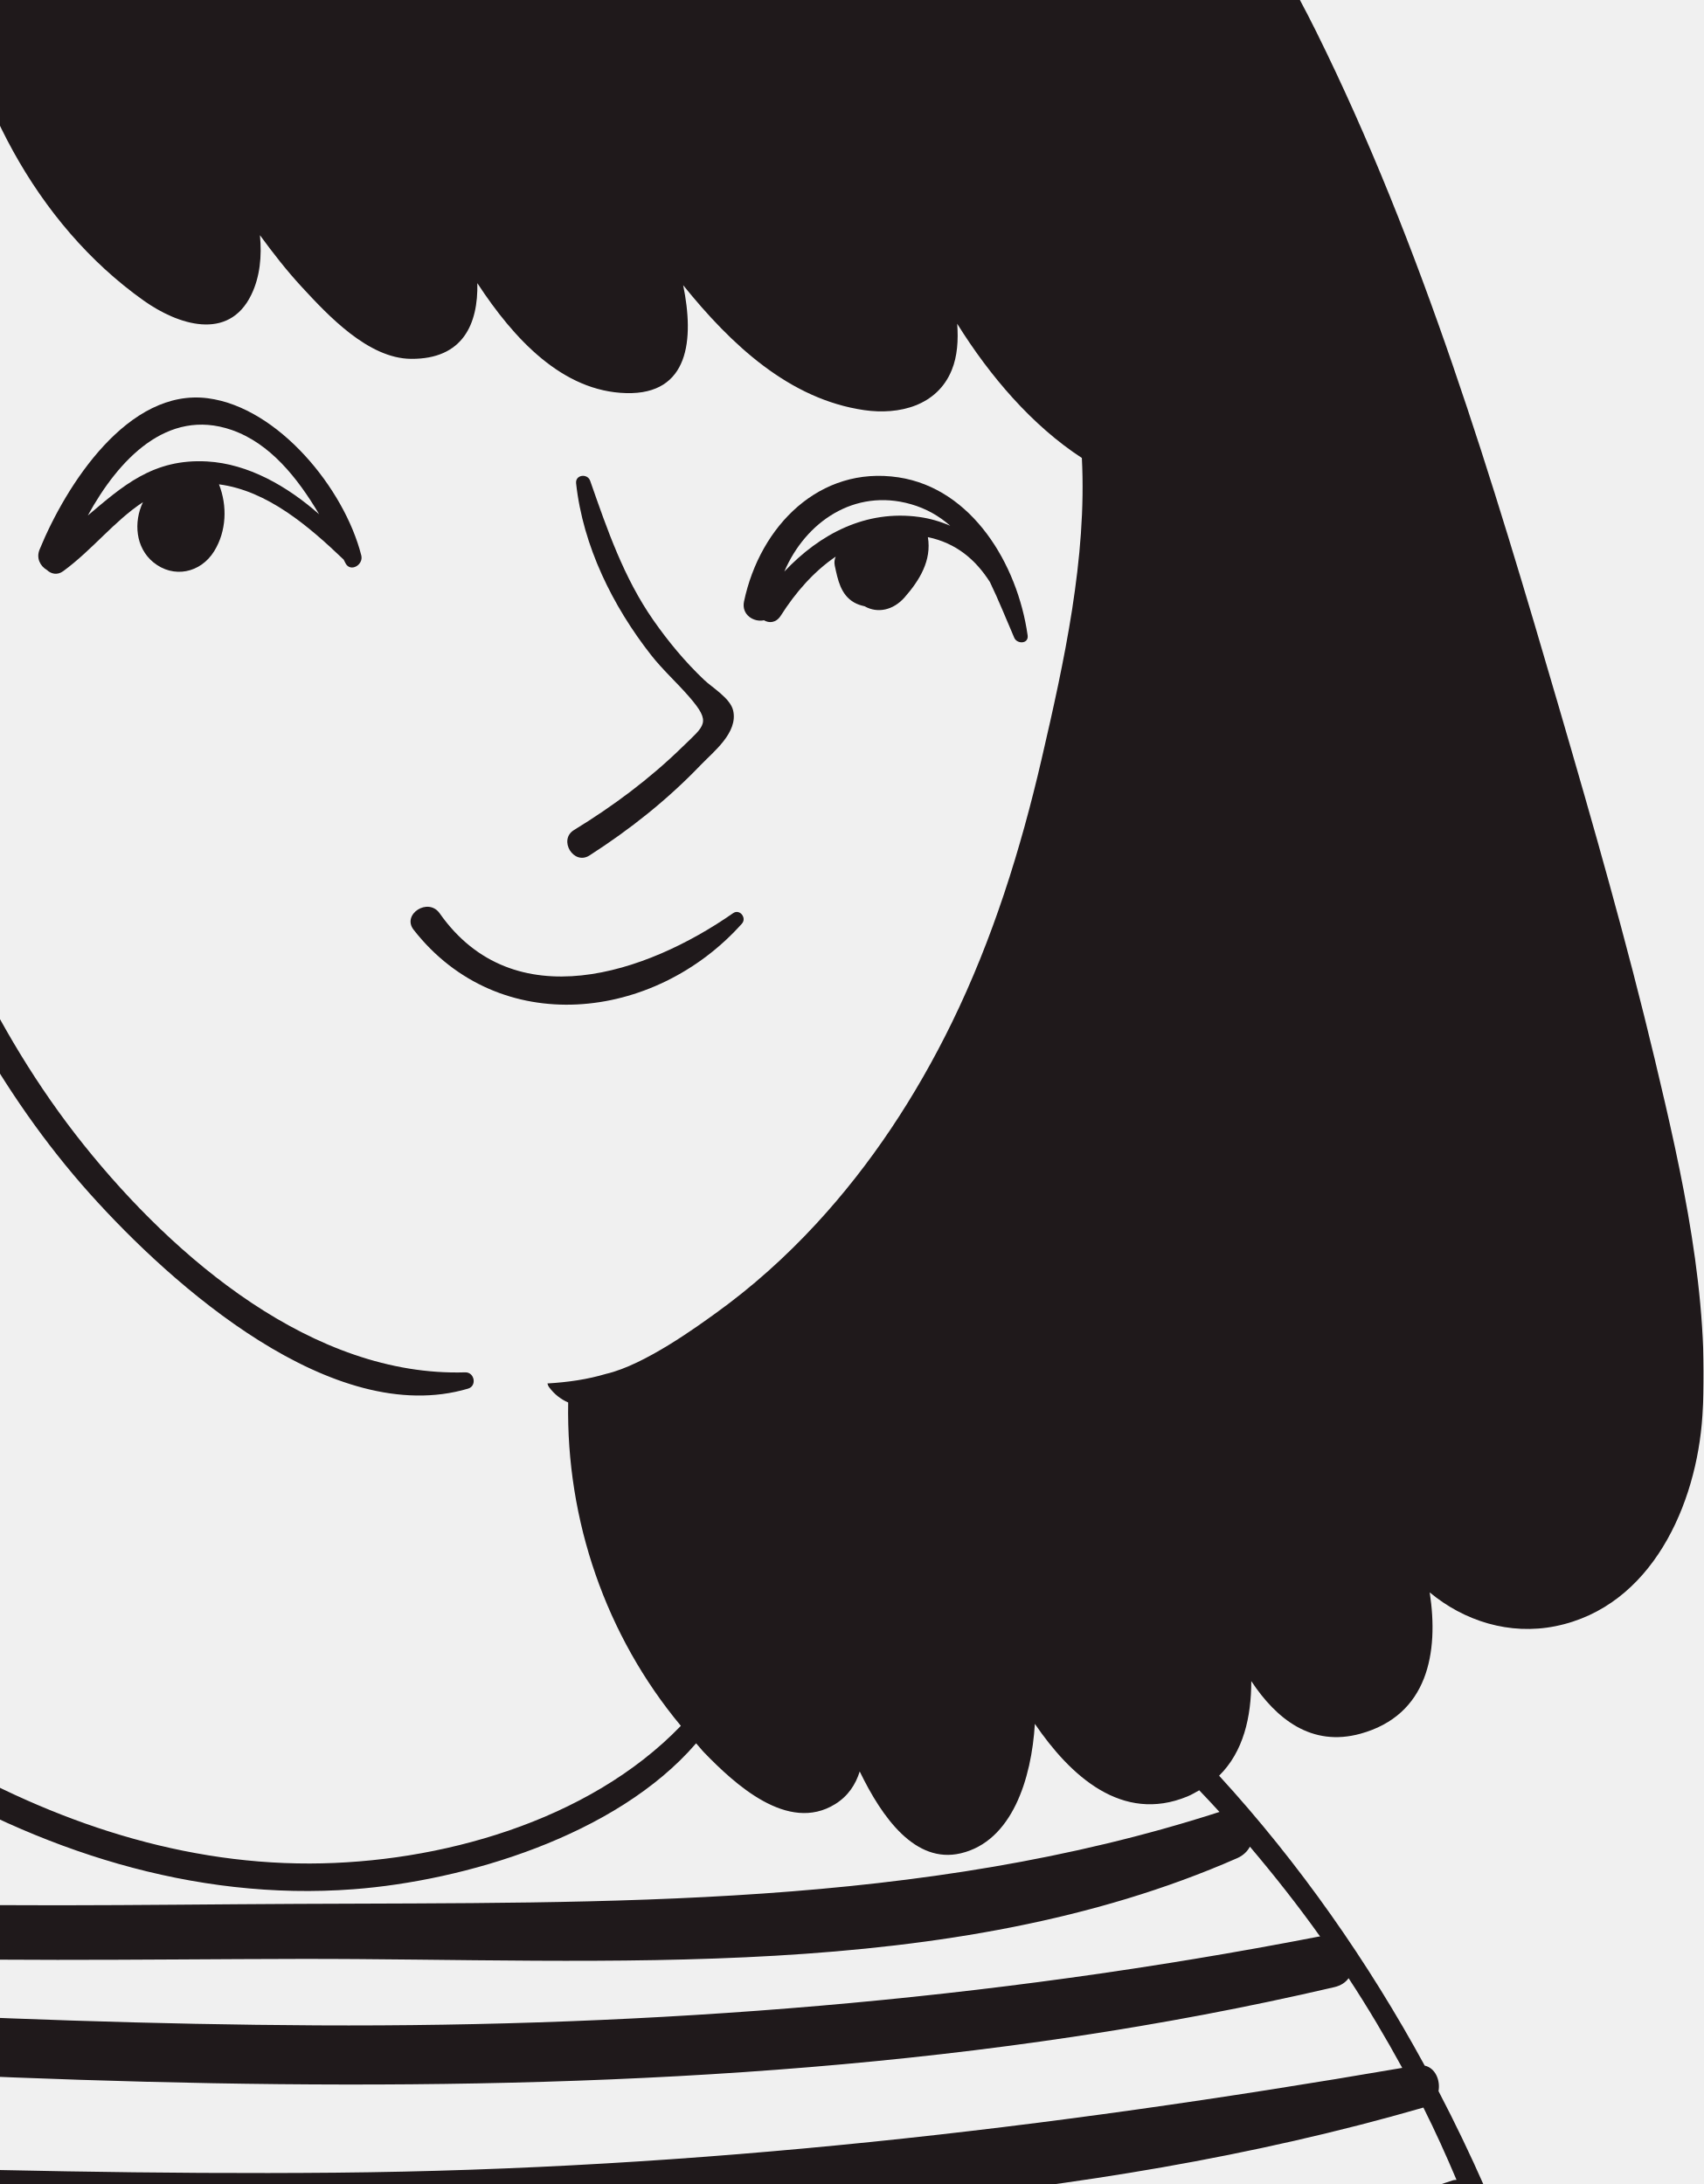
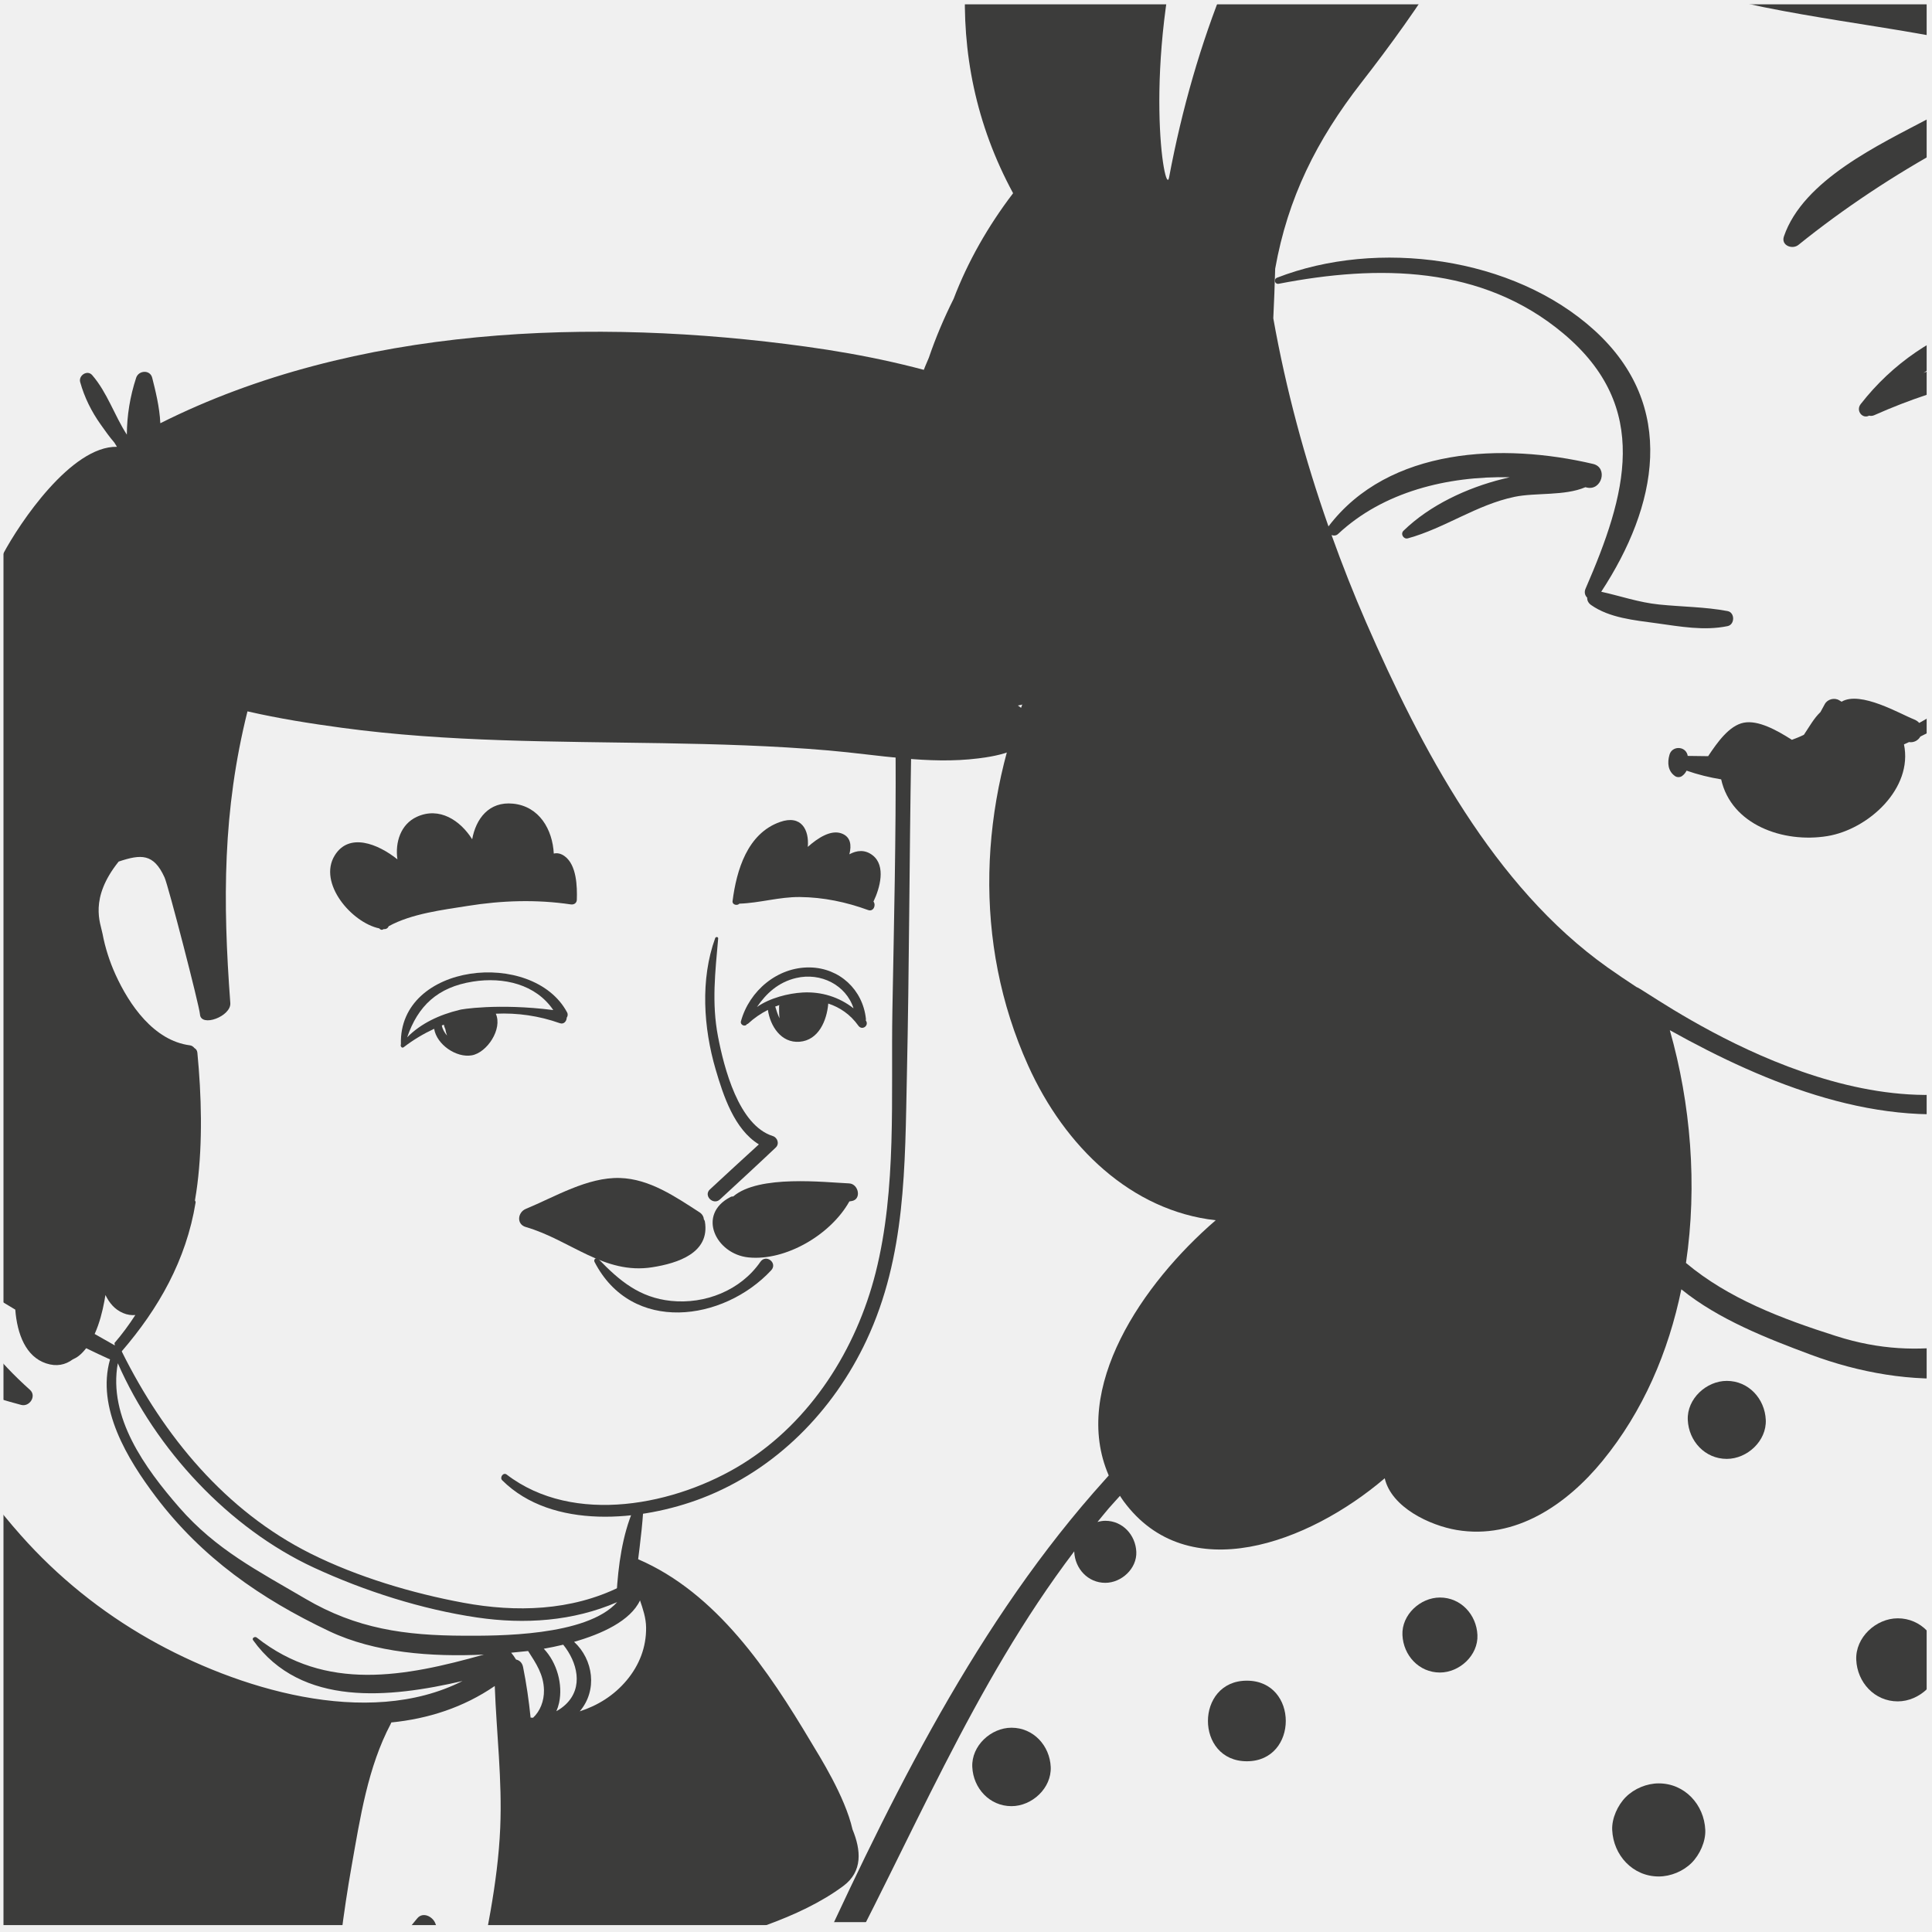
- <svg xmlns="http://www.w3.org/2000/svg" xmlns:xlink="http://www.w3.org/1999/xlink" width="195px" height="250px" viewBox="0 0 195 250" version="1.1">
+ <svg xmlns="http://www.w3.org/2000/svg" xmlns:xlink="http://www.w3.org/1999/xlink" width="223px" height="223px" viewBox="0 0 223 223" version="1.1">
  <defs>
-     <polygon id="path-1" points="7.81644933e-15 0 295.964 0 295.964 327.354 0 327.354" />
+     <polygon id="path-1" points="0.383 222.138 222.383 222.138 222.383 0.138 0.383 0.138" />
+     <polygon id="path-3" points="225.352 0.724 225.352 315.499 0.18 315.499 0.18 0.724" />
+     <polygon id="path-5" points="0.383 0.764 0.383 247.844 172.544 247.844 172.544 0.764" />
  </defs>
  <g id="home" stroke="none" stroke-width="1" fill="none" fill-rule="evenodd">
-     <g id="Tablet" transform="translate(-66, -2358)">
-       <g id="hausfrau" transform="translate(-35, 2301)">
-         <g id="Page-1">
-           <g id="Group-15" transform="translate(0, 0.482063)">
-             <g id="Group-14">
-               <g>
-                 <mask id="mask-2" fill="white">
-                   <use xlink:href="#path-1" />
-                 </mask>
-                 <g id="Clip-13" />
-                 <path d="M240.553,263.928 C206.345,274.974 170.643,274.281 135.017,274.452 C98.999,274.623 61.333,275.926 26.194,266.992 C26.134,266.977 26.081,266.979 26.024,266.966 C27.76,262.847 29.686,258.88 31.753,255.017 C32.816,256.244 34.084,257.302 35.613,258.129 C44.47,262.907 51.468,257.077 56.55,248.924 C58.812,253.407 62.179,257.246 66.874,259.769 C74.238,263.725 83.265,263.585 89.785,258.786 C105.305,268.303 123.1,274.173 141.488,272.775 C154.013,271.823 171.495,266.735 180.661,256.071 C180.973,256.412 181.248,256.78 181.57,257.114 C185.039,260.694 191.15,266.393 196.568,263.036 C198.061,262.111 198.915,260.789 199.384,259.294 C201.961,264.625 205.754,269.88 210.933,268.668 C216.825,267.289 219.045,260.122 219.427,253.846 C223.489,259.8 229.403,265.246 236.876,262.158 C237.372,261.952 237.799,261.698 238.236,261.449 C239.014,262.263 239.789,263.088 240.553,263.928 M244.037,267.906 C246.844,271.22 249.538,274.637 252.067,278.186 C251.998,278.196 251.935,278.192 251.866,278.206 C214,285.556 175.859,288.557 137.308,288.36 C118.644,288.264 99.988,287.574 81.35,286.612 C72.032,286.133 62.716,285.585 53.402,285.01 C43.528,284.4 32.835,284.834 23.605,280.81 C22.69,280.412 21.822,280.428 21.062,280.69 C21.851,278.106 22.693,275.536 23.621,272.991 C23.662,272.878 23.712,272.772 23.755,272.659 C24.042,272.85 24.366,273.012 24.759,273.112 C60.504,282.199 98.652,280.813 135.258,280.753 C170.385,280.695 209.672,283.677 242.592,269.214 C243.277,268.912 243.743,268.443 244.037,267.906 M255.329,282.961 C257.519,286.296 259.553,289.727 261.468,293.226 C220.767,300.218 180.799,304.839 139.407,305.222 C98.279,305.603 57.219,303.283 16.114,302.491 C16.94,297.057 18.045,291.667 19.45,286.344 C19.702,286.561 19.988,286.761 20.35,286.915 C35.949,293.578 55.635,291.916 72.284,292.851 C92.474,293.985 112.683,294.89 132.906,295.089 C173.354,295.486 214.188,293.198 253.692,283.985 C254.462,283.805 254.99,283.432 255.329,282.961 M267.679,306.045 C267.543,306.066 267.412,306.045 267.272,306.093 C246.803,312.917 226.874,318.284 205.163,318.984 C185.248,319.628 165.248,319.122 145.324,319.141 C124.663,319.162 104.001,319.182 83.34,319.202 C61.384,319.224 37.545,321.782 15.962,317.274 C15.465,317.171 15.008,317.177 14.589,317.255 C14.749,314.391 14.963,311.53 15.28,308.68 C15.586,308.788 15.912,308.867 16.28,308.883 C58.091,310.599 100.117,311.962 141.962,311.447 C182.399,310.949 224.796,309.073 263.889,297.768 C265.25,300.482 266.499,303.25 267.679,306.045 M269.558,310.679 C270.578,313.363 271.53,316.07 272.371,318.812 C272.389,318.872 272.43,318.904 272.452,318.959 C264.535,325.333 254.018,326.357 244.287,327.738 C233.432,329.279 222.53,330.451 211.602,331.328 C189.714,333.081 167.746,333.648 145.795,333.786 C123.785,333.926 101.772,333.683 79.76,333.549 C68.725,333.481 57.691,333.431 46.657,333.38 C36.071,333.328 24.352,334.552 14.382,330.335 C14.322,328.184 14.325,326.036 14.351,323.887 C14.372,323.891 14.388,323.9 14.407,323.905 C35.232,328.19 57.668,325.966 78.829,325.923 L147.96,325.788 C188.611,325.707 231.783,329.128 269.448,310.766 C269.495,310.743 269.514,310.704 269.558,310.679 M14.812,207.374 C13.216,195.195 13.973,182.727 15.116,170.547 C15.865,162.554 16.782,154.547 17.822,146.546 C17.028,166.123 17.267,185.746 17.852,205.321 C18.007,210.459 18.254,216.775 20.594,221.648 C19.962,221.591 19.363,221.379 18.815,220.967 C15.644,218.58 15.245,210.677 14.812,207.374 M129.757,90.261 C130.75,88.214 130.979,85.857 130.747,83.44 C132.239,85.483 133.794,87.48 135.517,89.348 C138.547,92.63 143.138,97.557 148.037,97.595 C153.991,97.641 155.725,93.592 155.625,88.929 C159.827,95.357 165.394,101.336 172.669,101.518 C179.881,101.701 180.45,95.365 179.181,89.165 C184.662,95.968 191.327,102.223 199.896,103.465 C203.899,104.044 208.249,102.967 209.913,98.884 C210.564,97.286 210.678,95.46 210.539,93.576 C214.261,99.549 219.102,105.231 224.805,108.941 C225.391,120.375 222.779,132.267 220.209,143.362 C217.798,153.77 214.603,164.018 209.902,173.632 C205.825,181.97 200.693,189.799 194.391,196.621 C190.893,200.409 187.038,203.87 182.851,206.876 C180.953,208.238 174.794,212.766 170.357,213.782 C168.226,214.422 165.986,214.74 163.644,214.88 C163.692,215.026 163.736,215.173 163.84,215.312 C164.449,216.136 165.193,216.692 166.02,217.06 C165.781,230.546 170.32,243.749 178.916,254.073 C168.321,265.065 151.157,269.793 136.468,269.831 C120.756,269.873 105.726,264.513 92.374,256.491 C92.835,256 93.276,255.484 93.693,254.932 C101.189,245.026 100.523,230.068 100.699,218.322 C100.921,203.561 99.963,188.808 97.901,174.197 C101.685,180.953 106.085,187.359 111.324,193.206 C120.731,203.704 139.115,220.054 154.564,215.473 C155.61,215.162 155.298,213.576 154.24,213.609 C136.845,214.147 120.946,200.51 110.603,187.592 C99.934,174.27 93.169,158.306 88.396,142.025 C88.357,141.891 88.28,141.806 88.222,141.697 C88.59,140.638 88.028,139.19 86.591,139.274 C77.9,139.777 71.081,121.6 68.843,115.179 C68.192,113.311 66.764,110.29 66.948,108.246 C67.79,98.922 75.273,104.309 77.849,106.764 C80.043,108.855 81.56,111.382 83.103,113.912 C82.978,114.207 82.928,114.542 83.025,114.911 C83.849,118.077 86.668,121.334 90.211,119.323 C95.309,116.429 91.465,107.999 90.621,104.034 C88.549,94.297 87.34,84.186 88.43,74.24 C89.306,66.25 91.928,59.246 95.321,52.132 C97.412,67.065 104.987,82.087 117.457,90.935 C121.304,93.666 127.145,95.646 129.757,90.261 M290.382,177.84 C287.164,164.339 283.335,150.959 279.449,137.638 C271.808,111.457 263.77,84.646 251.629,60.149 C241.555,39.825 226.777,22.798 207.085,11.388 C197.897,6.066 187.882,2.037 177.55,-0.402 C175.847,-0.804 174.13,-1.137 172.405,-1.438 C158.341,-7.127 140.517,-2.921 126.749,1.3 C126.536,1.364 126.379,1.475 126.227,1.586 C108.268,-7.136 86.877,-6.253 69.149,2.909 C56.475,9.461 47.981,19.812 41.739,31.765 C36.026,39.079 31.314,47.219 27.609,55.546 C17.308,78.703 12.489,104.316 8.087,129.15 C3.499,155.035 -2.217,182.313 0.881,208.678 C2.036,218.503 4.223,231.371 14.854,235.281 C19.237,236.892 23.53,236.37 27.523,234.618 C26.905,240.802 27.263,246.931 29.547,251.643 C26.276,257.823 23.442,264.174 21.066,270.421 C13.666,289.881 10.208,310.597 10.833,331.409 C10.833,331.425 10.841,331.435 10.843,331.451 C10.731,332.113 10.982,332.805 11.786,333.183 C21.324,337.674 31.781,337.084 42.072,337.133 C53.894,337.189 65.716,337.25 77.538,337.29 C101.119,337.367 124.706,337.576 148.285,337.323 C171.8,337.072 195.33,336.278 218.748,334.04 C230.243,332.943 241.762,331.606 253.133,329.571 C261.123,328.143 268.926,326.038 274.588,319.88 C274.704,319.753 274.783,319.624 274.83,319.494 C275.292,319.15 275.559,318.578 275.305,317.878 C272.624,310.466 269.373,303.087 265.618,295.886 C265.844,294.643 265.258,293.241 264.039,292.967 C257.569,281.091 249.687,269.795 240.511,259.781 C243.296,257.037 244.195,253.064 244.192,248.951 C247.058,253.289 251.087,256.516 256.684,254.975 C264.411,252.848 265.665,245.682 264.611,238.797 C268.542,242.069 273.737,243.731 279.016,242.662 C290.024,240.433 295.162,228.729 295.818,218.574 C296.692,205.047 293.5,190.923 290.382,177.84" id="Fill-12" fill="#1F191B" mask="url(#mask-2)" />
-                 <path d="M181.204,144.069 C177.368,148.075 173.069,151.482 168.457,154.442 C166.645,155.606 164.857,152.65 166.686,151.531 C171.143,148.803 175.31,145.709 179.091,142.018 C181.66,139.511 182.455,139.268 179.868,136.279 C178.443,134.635 176.838,133.202 175.482,131.47 C171.133,125.912 167.715,119.048 166.928,111.848 C166.819,110.846 168.229,110.678 168.537,111.556 C170.498,117.157 172.368,122.633 175.767,127.509 C177.496,129.985 179.41,132.285 181.58,134.346 C182.515,135.235 184.568,136.435 184.897,137.841 C185.492,140.375 182.632,142.577 181.204,144.069" id="Fill-2" fill="#1F191B" mask="url(#mask-2)" />
-                 <path d="M148.332,162.945 C146.953,161.18 150.004,159.201 151.314,161.065 C159.785,173.122 174.988,167.959 184.893,161.048 C185.647,160.52 186.488,161.591 185.903,162.246 C175.897,173.458 158.113,175.467 148.332,162.945" id="Fill-4" fill="#1F191B" mask="url(#mask-2)" />
-                 <path d="M209.746,116.703 C208.606,116.21 207.406,115.863 206.187,115.695 C200.08,114.853 194.822,117.632 190.755,121.945 C193.184,116.256 198.785,112.394 205.225,114.226 C207.019,114.736 208.491,115.604 209.746,116.703 M218.599,129.242 C217.436,121.056 212.214,112.426 203.811,111.158 C194.825,109.802 187.98,116.692 186.146,125.353 C185.815,126.916 187.292,127.772 188.423,127.519 C189.012,127.874 189.82,127.83 190.354,126.987 C192.046,124.318 194.149,121.922 196.636,120.233 C196.511,120.53 196.441,120.865 196.529,121.269 C196.88,122.904 197.208,124.595 198.736,125.478 C199.109,125.695 199.521,125.824 199.941,125.915 C201.428,126.765 203.229,126.366 204.512,124.906 C206.227,122.957 207.634,120.668 207.183,118.003 C210.417,118.679 212.646,120.572 214.287,123.151 C215.3,125.244 216.166,127.448 217.067,129.521 C217.398,130.281 218.742,130.236 218.599,129.242" id="Fill-6" fill="#1F191B" mask="url(#mask-2)" />
-                 <path d="M137.522,115.386 C133.853,112.151 129.393,109.61 124.715,109.341 C118.511,108.986 115.005,112.192 111.048,115.527 C114.572,109.099 120.14,103.193 127.491,105.727 C131.896,107.247 135.043,111.207 137.522,115.386 M142.345,120.101 C140.406,112.434 132.841,103.178 124.809,102.109 C115.688,100.897 108.57,112.006 105.529,119.424 C105.115,120.434 105.63,121.331 106.353,121.753 C106.842,122.216 107.544,122.401 108.238,121.894 C111.584,119.445 114.081,116.151 117.358,114.003 C116.267,116.293 116.513,119.209 118.536,120.872 C120.84,122.768 123.961,122.123 125.511,119.609 C126.924,117.319 127.031,114.421 126.059,111.96 C131.585,112.675 136.326,116.749 140.328,120.576 C140.394,120.707 140.466,120.847 140.531,120.976 C141.084,122.078 142.616,121.181 142.345,120.101" id="Fill-8" fill="#1F191B" mask="url(#mask-2)" />
+     <g id="Mobile-Portrait-Copy-2" transform="translate(-49, -3790)">
+       <g id="gleichb.-partner" transform="translate(29, 3770)">
+         <g id="Page-1" transform="translate(20, 20)">
+           <g id="Partner" transform="translate(0, 0.362)">
+             <g id="Group-18">
+               <mask id="mask-2" fill="white">
+                 <use xlink:href="#path-1" />
+               </mask>
+               <g id="Mask" />
+               <g mask="url(#mask-2)">
+                 <g transform="translate(0, -94)">
+                   <g id="Group-28" transform="translate(92.5519, 0)">
+                     <mask id="mask-4" fill="white">
+                       <use xlink:href="#path-3" />
+                     </mask>
+                     <g id="Clip-27" />
+                     <path d="M250.31,324.225 C230.26,327.811 209.805,329.213 189.554,331.18 C168.724,333.204 147.866,335.754 126.925,336.156 C106.134,336.558 85.348,335.118 64.71,332.659 C44.139,330.208 23.848,326 3.33,323.314 C12.615,306.147 19.661,288.237 31.447,272.693 C31.447,272.714 31.442,272.733 31.442,272.754 C31.531,274.695 33.017,276.335 35.025,276.335 C36.897,276.335 38.691,274.688 38.606,272.754 C38.519,270.814 37.031,269.173 35.025,269.173 C34.718,269.173 34.417,269.231 34.123,269.313 C34.558,268.787 34.98,268.254 35.425,267.735 C35.849,267.243 36.293,266.78 36.72,266.294 C36.852,266.496 36.981,266.698 37.127,266.897 C44.528,276.99 58.492,271.765 67.28,264.268 C68.054,267.637 72.509,269.717 75.583,270.236 C82.373,271.384 88.302,267.283 92.409,262.271 C97.098,256.545 100.029,249.693 101.516,242.456 C105.798,245.933 111.411,248.119 116.403,249.983 C122.007,252.076 128.16,253.182 134.107,252.618 C135.46,256.72 137.837,260.39 141.554,263.304 C160.668,278.283 191.207,272.207 210.345,259.722 C208.913,271.579 221.057,280.773 232.84,279.479 C233.608,279.394 234.357,279.26 235.104,279.119 C242.766,292.656 246.272,309.331 250.31,324.225 M144.885,207.257 C142.706,210.485 140.502,214.407 138.578,218.695 C119.772,224.844 97.105,207.639 96.361,207.581 C95.225,206.837 94.104,206.083 93.004,205.305 C79.837,195.965 71.462,179.985 65.133,165.481 C63.698,162.194 62.372,158.822 61.141,155.395 C61.388,155.489 61.679,155.475 61.897,155.269 C67.101,150.399 74.516,148.574 81.704,148.724 C81.427,148.792 81.143,148.861 80.896,148.922 C76.787,149.945 72.485,151.939 69.442,154.903 C69.068,155.269 69.452,155.914 69.951,155.776 C74.227,154.6 77.883,151.895 82.275,150.983 C84.686,150.481 88.035,150.903 90.441,149.873 C90.486,149.885 90.531,149.892 90.576,149.905 C92.336,150.347 93.09,147.602 91.325,147.187 C81.004,144.756 67.752,145.226 60.787,154.398 C58.058,146.635 55.877,138.569 54.418,130.379 C54.512,128.476 54.581,126.563 54.635,124.651 C56.095,116.48 59.404,109.83 64.582,103.175 C67.916,98.892 71.239,94.315 74.192,89.499 C78.222,83.932 81.678,77.813 83.665,71.492 C88.143,82.904 96.551,91.542 111,94.461 C122.89,96.861 134.57,97.666 145.956,101.769 C140.419,102.342 134.829,104.788 130.141,107.275 C124.403,110.32 115.583,114.397 113.355,120.93 C113,121.974 114.327,122.472 115.029,121.906 C120.303,117.654 126.117,113.812 132.062,110.564 C138.757,106.906 144.968,106.033 152.17,104.352 C165.772,110.698 178.392,120.617 181.93,135.917 C185.457,151.173 180.906,166.319 172.056,178.88 C164.361,189.796 152.273,196.307 144.885,207.257 M100.186,212.547 C111.509,218.866 124.572,224.109 137.334,221.63 C133.802,230.416 131.635,240.358 133.185,248.951 C128.827,249.566 124.447,249.465 119.403,247.859 C113.077,245.848 106.932,243.512 102.051,239.414 C103.382,230.437 102.6,221.035 100.186,212.547 M42.386,114.124 C41.438,119.175 31.646,52.896 93.287,34.349 C101.503,33.269 109.691,32.393 118.243,33.045 C132.419,34.126 146.194,38.545 157.948,46.648 C167.588,53.294 175.156,62.608 180.625,72.896 C183.254,77.845 185.218,83.059 186.65,88.461 C186.88,90.7 186.884,92.712 186.607,94.367 C186.607,94.367 160.923,37.073 91.777,50.903 C65.434,56.172 48.313,82.512 42.386,114.124 M296.325,182.991 C294.59,158.718 291.631,141.342 280.841,119.532 C259.032,75.446 224.359,31.843 202.767,21.011 C175.346,7.255 147.44,-4.285 116.828,2.952 C115.734,3.05 114.637,3.156 113.521,3.322 C93.825,6.229 74.92,14.608 59.096,26.611 C33.142,46.298 7.127,84.097 24.384,115.94 C21.502,119.72 19.152,123.841 17.52,128.129 C16.397,130.369 15.43,132.663 14.66,134.929 C13.474,137.601 12.628,140.422 12.258,143.317 C10.755,155.088 16.85,166.007 26.529,172.248 C20.474,186.377 19.692,202.379 26.121,216.628 C30.357,226.023 38.056,233.401 47.771,234.486 C39.301,241.782 31.057,253.888 35.424,263.943 C34.828,264.61 34.229,265.277 33.642,265.951 C19.232,282.468 9.379,303.026 0.326,322.856 C0.028,323.511 0.219,324.131 0.611,324.54 C0.693,324.936 0.944,325.289 1.4,325.401 C21.706,330.309 42.751,333.164 63.469,335.743 C84.918,338.415 106.548,340.011 128.171,339.57 C149.516,339.136 170.797,336.517 192.034,334.493 C212.507,332.54 233.164,331.269 253.427,327.627 C255.152,327.317 247.07,296.744 237.699,278.504 C250.543,274.869 260.093,263.025 265.689,250.805 C266.043,251.026 266.367,251.266 266.755,251.46 C273.649,254.919 281.55,250.893 285.997,245.475 C299.368,229.179 297.722,202.541 296.325,182.991" id="Fill-26" fill="#3C3C3B" mask="url(#mask-4)" />
+                     <path d="M106.85,165.908 C107.702,165.734 107.718,164.335 106.85,164.171 C104.25,163.68 101.567,163.684 98.936,163.412 C96.576,163.168 94.486,162.426 92.268,161.94 C98.728,152.089 101.122,140.534 91.493,131.773 C82.112,123.238 66.401,121.199 54.855,125.691 C54.422,125.858 54.584,126.48 55.049,126.391 C66.482,124.179 78.496,124.24 87.907,132.139 C98.091,140.684 95.144,150.802 90.457,161.594 C90.276,162.012 90.403,162.388 90.65,162.623 C90.626,162.961 90.814,163.269 91.087,163.462 C93.207,164.967 96.133,165.229 98.643,165.575 C101.365,165.951 104.13,166.469 106.85,165.908" id="Fill-2" fill="#3C3C3B" mask="url(#mask-4)" />
+                     <path d="M135.922,170.894 C135.044,170.554 134.238,171.408 134.194,172.211 C134.175,172.557 134.232,172.886 134.32,173.21 C132.628,174.802 130.839,176.072 128.974,177.082 C128.824,176.917 128.627,176.772 128.361,176.668 C126.788,176.055 122.195,173.338 120.013,174.632 C119.92,174.574 119.83,174.527 119.736,174.468 C119.189,174.13 118.388,174.339 118.078,174.902 C117.909,175.21 117.743,175.52 117.573,175.826 C116.813,176.548 116.278,177.54 115.662,178.45 C115.232,178.666 114.758,178.855 114.277,179.031 C112.497,177.896 110.381,176.739 108.73,177.053 C107.026,177.378 105.647,179.366 104.609,180.919 C103.821,180.909 103.034,180.897 102.25,180.888 C102.238,180.839 102.236,180.79 102.222,180.743 C101.926,179.723 100.448,179.721 100.15,180.743 C99.881,181.668 99.956,182.658 100.806,183.231 C101.015,183.372 101.358,183.372 101.567,183.231 C101.827,183.055 101.994,182.832 102.123,182.59 C103.447,183.055 104.779,183.375 106.113,183.595 C107.277,188.837 113.274,190.978 118.367,190.144 C123.103,189.369 128.277,184.645 127.213,179.556 C127.406,179.467 127.602,179.385 127.793,179.294 C128.38,179.381 128.854,179.087 129.105,178.655 C131.343,177.554 133.515,176.377 135.588,175.201 C136.147,175.499 136.85,175.539 137.406,175.213 C138.183,174.761 138.677,173.486 138.068,172.691 C137.448,171.881 136.89,171.267 135.922,170.894" id="Fill-4" fill="#3C3C3B" mask="url(#mask-4)" />
+                     <path d="M148.435,134.498 C142.357,133.242 135.468,134.213 129.468,136.679 C136.299,132.173 144.259,129.782 152.675,131.13 C153.852,131.318 154.345,129.508 153.17,129.337 C141.547,127.65 129.649,130.746 122.217,140.281 C121.623,141.044 122.427,142.028 123.192,141.612 C123.368,141.66 123.568,141.657 123.783,141.561 C132.007,137.902 139.361,136.491 148.273,135.697 C148.911,135.639 149.158,134.646 148.435,134.498" id="Fill-6" fill="#3C3C3B" mask="url(#mask-4)" />
+                     <path d="M24.2,293.059 C21.833,293.059 19.564,295.14 19.674,297.586 C19.783,300.038 21.663,302.113 24.2,302.113 C26.567,302.113 28.835,300.03 28.727,297.586 C28.617,295.133 26.738,293.059 24.2,293.059" id="Fill-8" fill="#3C3C3B" mask="url(#mask-4)" />
+                     <path d="M51.367,287.629 C45.382,287.629 45.372,296.931 51.367,296.931 C57.352,296.931 57.362,287.629 51.367,287.629" id="Fill-10" fill="#3C3C3B" mask="url(#mask-4)" />
+                     <path d="M77.979,282.36 C77.874,280.015 76.077,278.031 73.651,278.031 C71.388,278.031 69.218,280.022 69.324,282.36 C69.429,284.704 71.226,286.688 73.651,286.688 C75.915,286.688 78.083,284.697 77.979,282.36" id="Fill-12" fill="#3C3C3B" mask="url(#mask-4)" />
+                     <path d="M98.907,299.484 C97.529,299.484 96.084,300.083 95.108,301.059 C94.176,301.989 93.476,303.518 93.535,304.856 C93.666,307.768 95.895,310.229 98.907,310.229 C100.285,310.229 101.732,309.63 102.706,308.654 C103.638,307.723 104.34,306.195 104.279,304.856 C104.15,301.945 101.92,299.484 98.907,299.484" id="Fill-14" fill="#3C3C3B" mask="url(#mask-4)" />
+                     <path d="M131.291,285.225 C131.175,282.628 129.186,280.431 126.498,280.431 C123.99,280.431 121.588,282.637 121.705,285.225 C121.821,287.822 123.81,290.018 126.498,290.018 C129.006,290.018 131.408,287.813 131.291,285.225" id="Fill-16" fill="#3C3C3B" mask="url(#mask-4)" />
+                     <path d="M106.76,253.026 C104.405,253.026 102.15,255.097 102.259,257.529 C102.367,259.967 104.236,262.029 106.76,262.029 C109.115,262.029 111.37,259.958 111.262,257.529 C111.153,255.089 109.284,253.026 106.76,253.026" id="Fill-24" fill="#3C3C3B" mask="url(#mask-4)" />
+                   </g>
+                   <g id="Group-51" transform="translate(0, 68)">
+                     <mask id="mask-6" fill="white">
+                       <use xlink:href="#path-5" />
+                     </mask>
+                     <g id="Clip-50" />
+                     <path d="M12.046,175.827 C12.088,175.599 12.128,175.35 12.17,175.113 C12.607,176.001 13.201,176.767 14.208,177.197 C14.698,177.405 15.17,177.465 15.62,177.427 C14.887,178.557 14.091,179.641 13.214,180.656 C13.233,180.743 13.238,180.831 13.254,180.919 C13.25,180.921 13.246,180.924 13.242,180.926 C12.47,180.486 11.698,180.048 10.926,179.61 C11.486,178.373 11.83,176.996 12.046,175.827 M36.247,206.588 C42.09,209.29 48.702,211.401 55.072,212.337 C60.56,213.143 66.146,212.773 71.239,210.561 C67.697,214.537 57.263,214.452 53.559,214.44 C46.758,214.418 41.165,213.65 35.236,210.163 C29.779,206.954 24.938,204.517 20.681,199.626 C16.737,195.095 12.462,189.22 13.599,182.989 C17.958,192.932 26.434,202.049 36.247,206.588 M73.873,210.363 C74.212,211.367 74.559,212.359 74.575,213.476 C74.607,215.765 73.792,217.838 72.342,219.577 C70.859,221.354 68.977,222.502 66.916,223.169 C69,220.733 68.476,217.179 66.264,215.147 C69.442,214.242 72.773,212.727 73.873,210.363 M62.787,220.712 C62.811,221.979 62.346,223.147 61.528,223.907 C61.434,223.906 61.34,223.897 61.245,223.893 C61.043,221.916 60.759,219.962 60.375,218.051 C60.271,217.536 59.944,217.268 59.563,217.189 C59.394,216.907 59.208,216.641 59.002,216.401 C59.663,216.341 60.317,216.276 60.956,216.204 C61.87,217.627 62.752,218.918 62.787,220.712 M65.285,222.382 C64.961,222.689 64.6,222.941 64.218,223.153 C64.35,222.851 64.457,222.529 64.532,222.183 C64.988,220.079 64.294,217.542 62.765,215.942 C63.454,215.822 64.217,215.667 65.01,215.476 C66.619,217.467 67.396,220.385 65.285,222.382 M57.739,236.6 C57.46,243.138 56.026,249.312 54.8,255.699 C54.769,255.865 54.774,256.016 54.802,256.153 C54.476,256.347 54.091,255.893 53.326,254.716 C51.962,252.618 51.152,249.934 50.243,247.626 C49.937,246.852 48.806,246.263 48.151,247.074 C46.47,249.15 44.738,251.178 42.909,253.126 C41.71,254.404 40.177,256.446 38.492,257.615 C38.941,252.027 39.619,246.463 40.6,240.941 C41.58,235.423 42.456,229.618 45.101,224.612 C45.129,224.558 45.148,224.505 45.166,224.452 C49.428,224.027 53.505,222.719 57.108,220.243 C57.307,225.704 57.974,231.1 57.739,236.6 M17.242,214.843 C11.669,211.683 6.633,207.621 2.385,202.824 C-0.092,200.028 -2.8,196.575 -4.856,192.871 C-4.787,192.61 -4.947,192.293 -5.204,192.224 C-6.576,189.633 -7.613,186.934 -8.006,184.257 C-4.596,185.658 -1.131,186.85 2.444,187.798 C3.409,188.054 4.253,186.773 3.457,186.059 C-0.165,182.81 -3.195,179.149 -5.131,174.86 C-3.684,176.492 -1.823,176.65 -0.07,175.696 C0.538,176.069 1.15,176.436 1.763,176.8 C1.987,179.65 2.984,182.229 5.324,183.006 C6.535,183.408 7.55,183.174 8.403,182.543 C8.641,182.439 8.874,182.309 9.098,182.134 C9.415,181.886 9.69,181.581 9.947,181.254 C10.859,181.701 11.776,182.135 12.701,182.55 C11.11,188.135 14.696,194.047 17.99,198.406 C23.302,205.435 30.078,210.162 38,213.918 C43.262,216.413 49.782,216.906 55.852,216.617 C46.762,219.169 37.612,220.952 29.632,214.651 C29.422,214.485 29.031,214.704 29.221,214.968 C34.791,222.709 44.974,221.616 53.388,219.667 C42.368,225.243 27.24,220.511 17.242,214.843 M127.563,77.667 C124.408,73.804 117.383,71.827 112.805,70.223 C106.397,67.978 99.721,66.569 93.003,65.643 C68.571,62.276 40.967,63.208 18.506,74.49 C18.426,72.641 17.928,70.666 17.568,69.243 C17.326,68.285 15.998,68.375 15.715,69.243 C15.009,71.401 14.652,73.585 14.641,75.807 C13.21,73.599 12.388,70.954 10.639,68.934 C10.083,68.291 9.041,68.977 9.254,69.74 C9.749,71.518 10.561,73.146 11.631,74.649 C12.107,75.317 12.62,76.059 13.201,76.725 C13.297,76.888 13.396,77.05 13.499,77.209 C8.221,77.111 2.255,86.011 0.366,89.567 C-4.496,98.719 -5.956,109.589 -7.396,119.719 C-8.796,129.572 -9.52,139.56 -8.976,149.507 C-9.019,150.786 -9.317,162.356 -8.321,168.615 C-8.68,168.837 -8.917,169.298 -8.833,169.741 C-7.732,175.519 -4.816,180.422 -0.935,184.637 C-3.558,183.807 -6.135,182.863 -8.682,181.761 C-9.346,181.473 -10.278,181.79 -10.236,182.653 C-10.081,185.844 -9.052,189.039 -7.578,192.085 C-10.217,193.28 -12.587,195.456 -14.852,197.256 C-15.276,197.592 -15.7,197.933 -16.125,198.272 C-22.016,202.672 -27.091,208.256 -31.799,213.842 C-35.492,218.224 -39.343,222.547 -41.798,227.777 C-43.399,231.186 -45.597,234.796 -42.248,237.598 C-37.755,241.357 -30.983,243.121 -25.483,244.644 C-21.699,245.692 -17.872,246.567 -14.027,247.357 C-11.172,248.092 -8.315,248.821 -5.459,249.548 C1.818,251.399 9.091,252.975 16.523,254.071 C22.986,255.024 29.626,256.274 36.183,255.924 C36.049,257.165 35.924,258.407 35.812,259.65 C35.735,260.521 36.673,261.006 37.403,260.862 C39.852,260.375 41.506,258.229 43.192,256.497 C45.103,254.533 46.916,252.483 48.664,250.375 C49.434,252.272 50.238,254.16 51.158,255.983 C51.819,257.291 52.539,259.279 54.327,259.412 C56.615,259.582 57.732,256.643 58.358,254.405 C65.193,253.965 72.196,252.477 78.805,250.74 C84.831,249.155 92.284,247.096 97.345,243.322 C99.609,241.635 99.378,239.168 98.401,236.799 C97.531,232.977 94.584,228.346 93.593,226.686 C88.729,218.53 82.738,209.513 73.639,205.604 C73.11,205.376 72.635,205.942 73.021,206.405 C73.039,206.426 73.057,206.446 73.075,206.467 C72.893,206.604 72.774,206.821 72.767,207.044 C72.583,207.184 72.446,207.391 72.433,207.673 C72.416,208.077 72.346,208.456 72.238,208.813 C72.043,208.706 71.806,208.671 71.553,208.796 C65.939,211.576 59.566,211.76 53.496,210.636 C47.58,209.542 41.24,207.651 35.85,204.957 C26.033,200.05 18.916,191.394 14.107,181.736 C14.1,181.692 14.071,181.651 14.055,181.608 C18.29,176.697 21.491,171.099 22.576,164.443 C22.591,164.353 22.556,164.27 22.5,164.207 C22.611,163.563 22.704,162.941 22.777,162.362 C23.398,157.446 23.258,152.064 22.782,147.147 C22.757,146.879 22.615,146.706 22.44,146.609 C22.312,146.448 22.136,146.322 21.918,146.294 C17.749,145.752 14.916,141.614 13.33,138.122 C12.65,136.624 12.136,135.023 11.832,133.403 C11.608,132.197 10.258,129.381 13.695,125.085 C16.273,124.225 17.728,124.126 18.992,126.914 C19.404,127.768 23.025,141.796 23.08,142.71 C23.173,144.259 26.699,142.959 26.583,141.41 C25.702,129.594 25.701,119.218 28.564,107.745 C32.173,108.577 35.858,109.156 39.458,109.643 C51.708,111.302 64.085,111.211 76.419,111.419 C82.815,111.528 89.217,111.71 95.594,112.255 C101.332,112.746 107.159,113.898 112.925,113.175 C114.941,112.922 119.793,112.209 118.999,108.963 C118.811,108.197 118.253,107.581 117.49,107.073 C119.787,106.622 121.662,105.621 122.182,103.645 C123.076,100.248 119.355,98.304 115.473,97.169 C119.484,96.334 123.226,94.524 122.547,90.395 C122.191,88.223 120.314,87.238 118.391,86.652 C117.784,86.467 117.168,86.305 116.545,86.154 C124.117,85.082 131.709,82.743 127.563,77.667" id="Fill-49" fill="#3C3C3B" mask="url(#mask-6)" />
+                     <path d="M103.375,112.346 C103.428,122.301 103.185,132.264 103.005,142.218 C102.825,152.175 103.528,162.817 101.069,172.538 C98.834,181.375 93.595,189.679 85.78,194.563 C78.083,199.374 66.229,201.773 58.482,195.837 C58.095,195.541 57.638,196.171 57.97,196.502 C63.742,202.243 74.046,201.249 81.035,198.56 C89.525,195.294 96.178,188.519 100.013,180.345 C104.581,170.61 104.451,160.215 104.679,149.685 C104.949,137.239 104.958,124.791 105.174,112.346 C105.194,111.189 103.369,111.186 103.375,112.346" id="Fill-29" fill="#3C3C3B" mask="url(#mask-6)" />
+                     <path d="M73.328,208.373 C73.626,205.641 74.05,202.933 74.237,200.136 C74.275,199.569 73.359,199.288 73.123,199.835 C71.841,202.814 71.357,206.303 71.161,209.721 C71.841,209.207 72.553,208.754 73.328,208.373" id="Fill-31" fill="#3C3C3B" mask="url(#mask-6)" />
+                     <path d="M87.758,171.295 C85.476,174.591 81.375,176.198 77.455,175.793 C73.819,175.417 71.508,173.479 69.064,170.946 C68.834,170.709 68.477,171.01 68.621,171.288 C72.927,179.653 83.506,178.17 89.013,172.263 C89.791,171.428 88.426,170.331 87.758,171.295" id="Fill-33" fill="#3C3C3B" mask="url(#mask-6)" />
+                     <path d="M89.194,156.763 C85.245,155.519 83.561,148.845 82.873,145.266 C82.132,141.413 82.556,137.833 82.894,133.964 C82.912,133.756 82.614,133.744 82.551,133.917 C80.822,138.677 81.195,144.274 82.603,149.077 C83.492,152.111 84.761,155.994 87.592,157.727 C85.697,159.447 83.822,161.189 81.941,162.925 C81.165,163.641 82.326,164.799 83.099,164.082 C85.251,162.089 87.416,160.107 89.544,158.087 C89.991,157.662 89.745,156.937 89.194,156.763" id="Fill-35" fill="#3C3C3B" mask="url(#mask-6)" />
+                     <path d="M53.024,142.208 C50.706,142.768 48.581,143.765 46.997,145.37 C48.233,141.763 50.49,139.58 54.593,138.935 C58.124,138.38 61.841,139.238 63.862,142.225 C57.515,141.41 53.074,142.147 53.024,142.208 M50.996,144 C51.073,143.969 51.152,143.945 51.23,143.915 C51.26,144.091 51.332,144.267 51.404,144.427 C51.438,144.678 51.511,144.931 51.605,145.172 C51.294,144.818 51.069,144.413 50.996,144 M65.45,142.478 C61.496,135.126 46.001,136.748 46.275,146.168 C46.181,146.373 46.376,146.683 46.601,146.509 C47.701,145.661 48.881,144.959 50.111,144.387 C50.41,146.212 52.668,147.757 54.447,147.451 C56.221,147.146 58.029,144.402 57.227,142.644 C59.707,142.529 62.219,142.886 64.617,143.74 C65.085,143.907 65.403,143.502 65.413,143.104 C65.531,142.933 65.576,142.712 65.45,142.478" id="Fill-37" fill="#3C3C3B" mask="url(#mask-6)" />
+                     <path d="M92.643,140.198 C91.014,140.291 88.885,140.81 87.37,141.872 C88.455,140.283 89.852,139.007 91.887,138.525 C94.748,137.847 97.662,139.344 98.519,142.024 C96.868,140.728 94.823,140.074 92.643,140.198 M89.475,141.824 C89.636,141.759 89.801,141.701 89.966,141.644 C89.949,141.691 89.926,141.734 89.925,141.792 C89.919,142.199 89.923,142.689 89.976,143.175 C89.773,142.747 89.617,142.29 89.5,141.873 C89.495,141.854 89.482,141.842 89.475,141.824 M99.931,143.415 C99.942,143.36 99.956,143.308 99.949,143.243 C99.593,139.876 96.91,137.369 93.494,137.304 C89.758,137.232 86.487,139.992 85.521,143.525 C85.41,143.929 85.996,144.209 86.214,143.85 C86.265,143.841 86.317,143.821 86.363,143.778 C87.032,143.156 87.804,142.627 88.633,142.206 C88.906,144.073 90.157,146.05 92.287,145.882 C94.496,145.709 95.43,143.422 95.597,141.52 C95.598,141.501 95.591,141.489 95.591,141.47 C96.934,141.906 98.152,142.73 99.074,144.026 C99.509,144.637 100.364,144.006 99.931,143.415" id="Fill-39" fill="#3C3C3B" mask="url(#mask-6)" />
+                     <path d="M100.719,124.357 C99.824,123.665 98.884,123.788 98.038,124.244 C98.302,123.213 98.209,122.214 97.108,121.827 C95.903,121.404 94.431,122.326 93.238,123.389 C93.415,121.448 92.507,119.643 90.035,120.514 C86.262,121.842 85.011,126.082 84.555,129.652 C84.501,130.073 85.104,130.214 85.339,129.942 C87.668,129.871 89.954,129.152 92.324,129.177 C95.047,129.205 97.654,129.751 100.203,130.68 C100.816,130.904 101.146,130.123 100.82,129.701 C101.557,128.165 102.291,125.573 100.719,124.357" id="Fill-41" fill="#3C3C3B" mask="url(#mask-6)" />
+                     <path d="M65.19,124.475 C64.749,124.147 64.308,124.064 63.92,124.162 C63.778,121.404 62.264,118.707 59.222,118.4 C56.423,118.118 54.932,120.156 54.501,122.51 C53.136,120.34 50.718,118.722 48.116,119.918 C46.24,120.779 45.592,122.871 45.87,124.826 C43.586,123.005 40.278,121.716 38.637,124.373 C36.666,127.564 40.592,132.136 43.782,132.8 C43.88,132.939 44.061,133.019 44.226,132.911 C44.245,132.899 44.266,132.889 44.284,132.877 C44.293,132.879 44.303,132.881 44.311,132.881 C44.601,132.901 44.784,132.749 44.869,132.544 C47.511,131.091 51.095,130.665 53.964,130.206 C57.921,129.572 61.909,129.44 65.88,130.028 C66.239,130.081 66.567,129.887 66.58,129.494 C66.63,127.966 66.564,125.501 65.19,124.475" id="Fill-43" fill="#3C3C3B" mask="url(#mask-6)" />
+                     <path d="M81.361,166.63 C81.344,166.528 81.301,166.456 81.249,166.398 C81.222,166.083 81.069,165.776 80.731,165.56 C77.96,163.775 74.985,161.71 71.557,161.607 C67.805,161.494 64.055,163.786 60.695,165.172 C59.754,165.56 59.576,166.945 60.695,167.268 C65.828,168.756 69.712,172.786 75.28,171.912 C78.251,171.446 81.968,170.246 81.361,166.63" id="Fill-45" fill="#3C3C3B" mask="url(#mask-6)" />
+                     <path d="M98.002,162.23 C95.205,162.111 87.598,161.202 84.633,163.738 C84.534,163.732 84.432,163.742 84.328,163.796 C80.385,165.811 82.621,170.39 86.389,170.774 C90.679,171.212 95.894,168.155 98.037,164.311 C98.117,164.3 98.198,164.284 98.279,164.273 C99.484,164.11 99.118,162.277 98.002,162.23" id="Fill-47" fill="#3C3C3B" mask="url(#mask-6)" />
+                   </g>
+                 </g>
              </g>
            </g>
          </g>
        </g>
      </g>
    </g>
  </g>
</svg>
